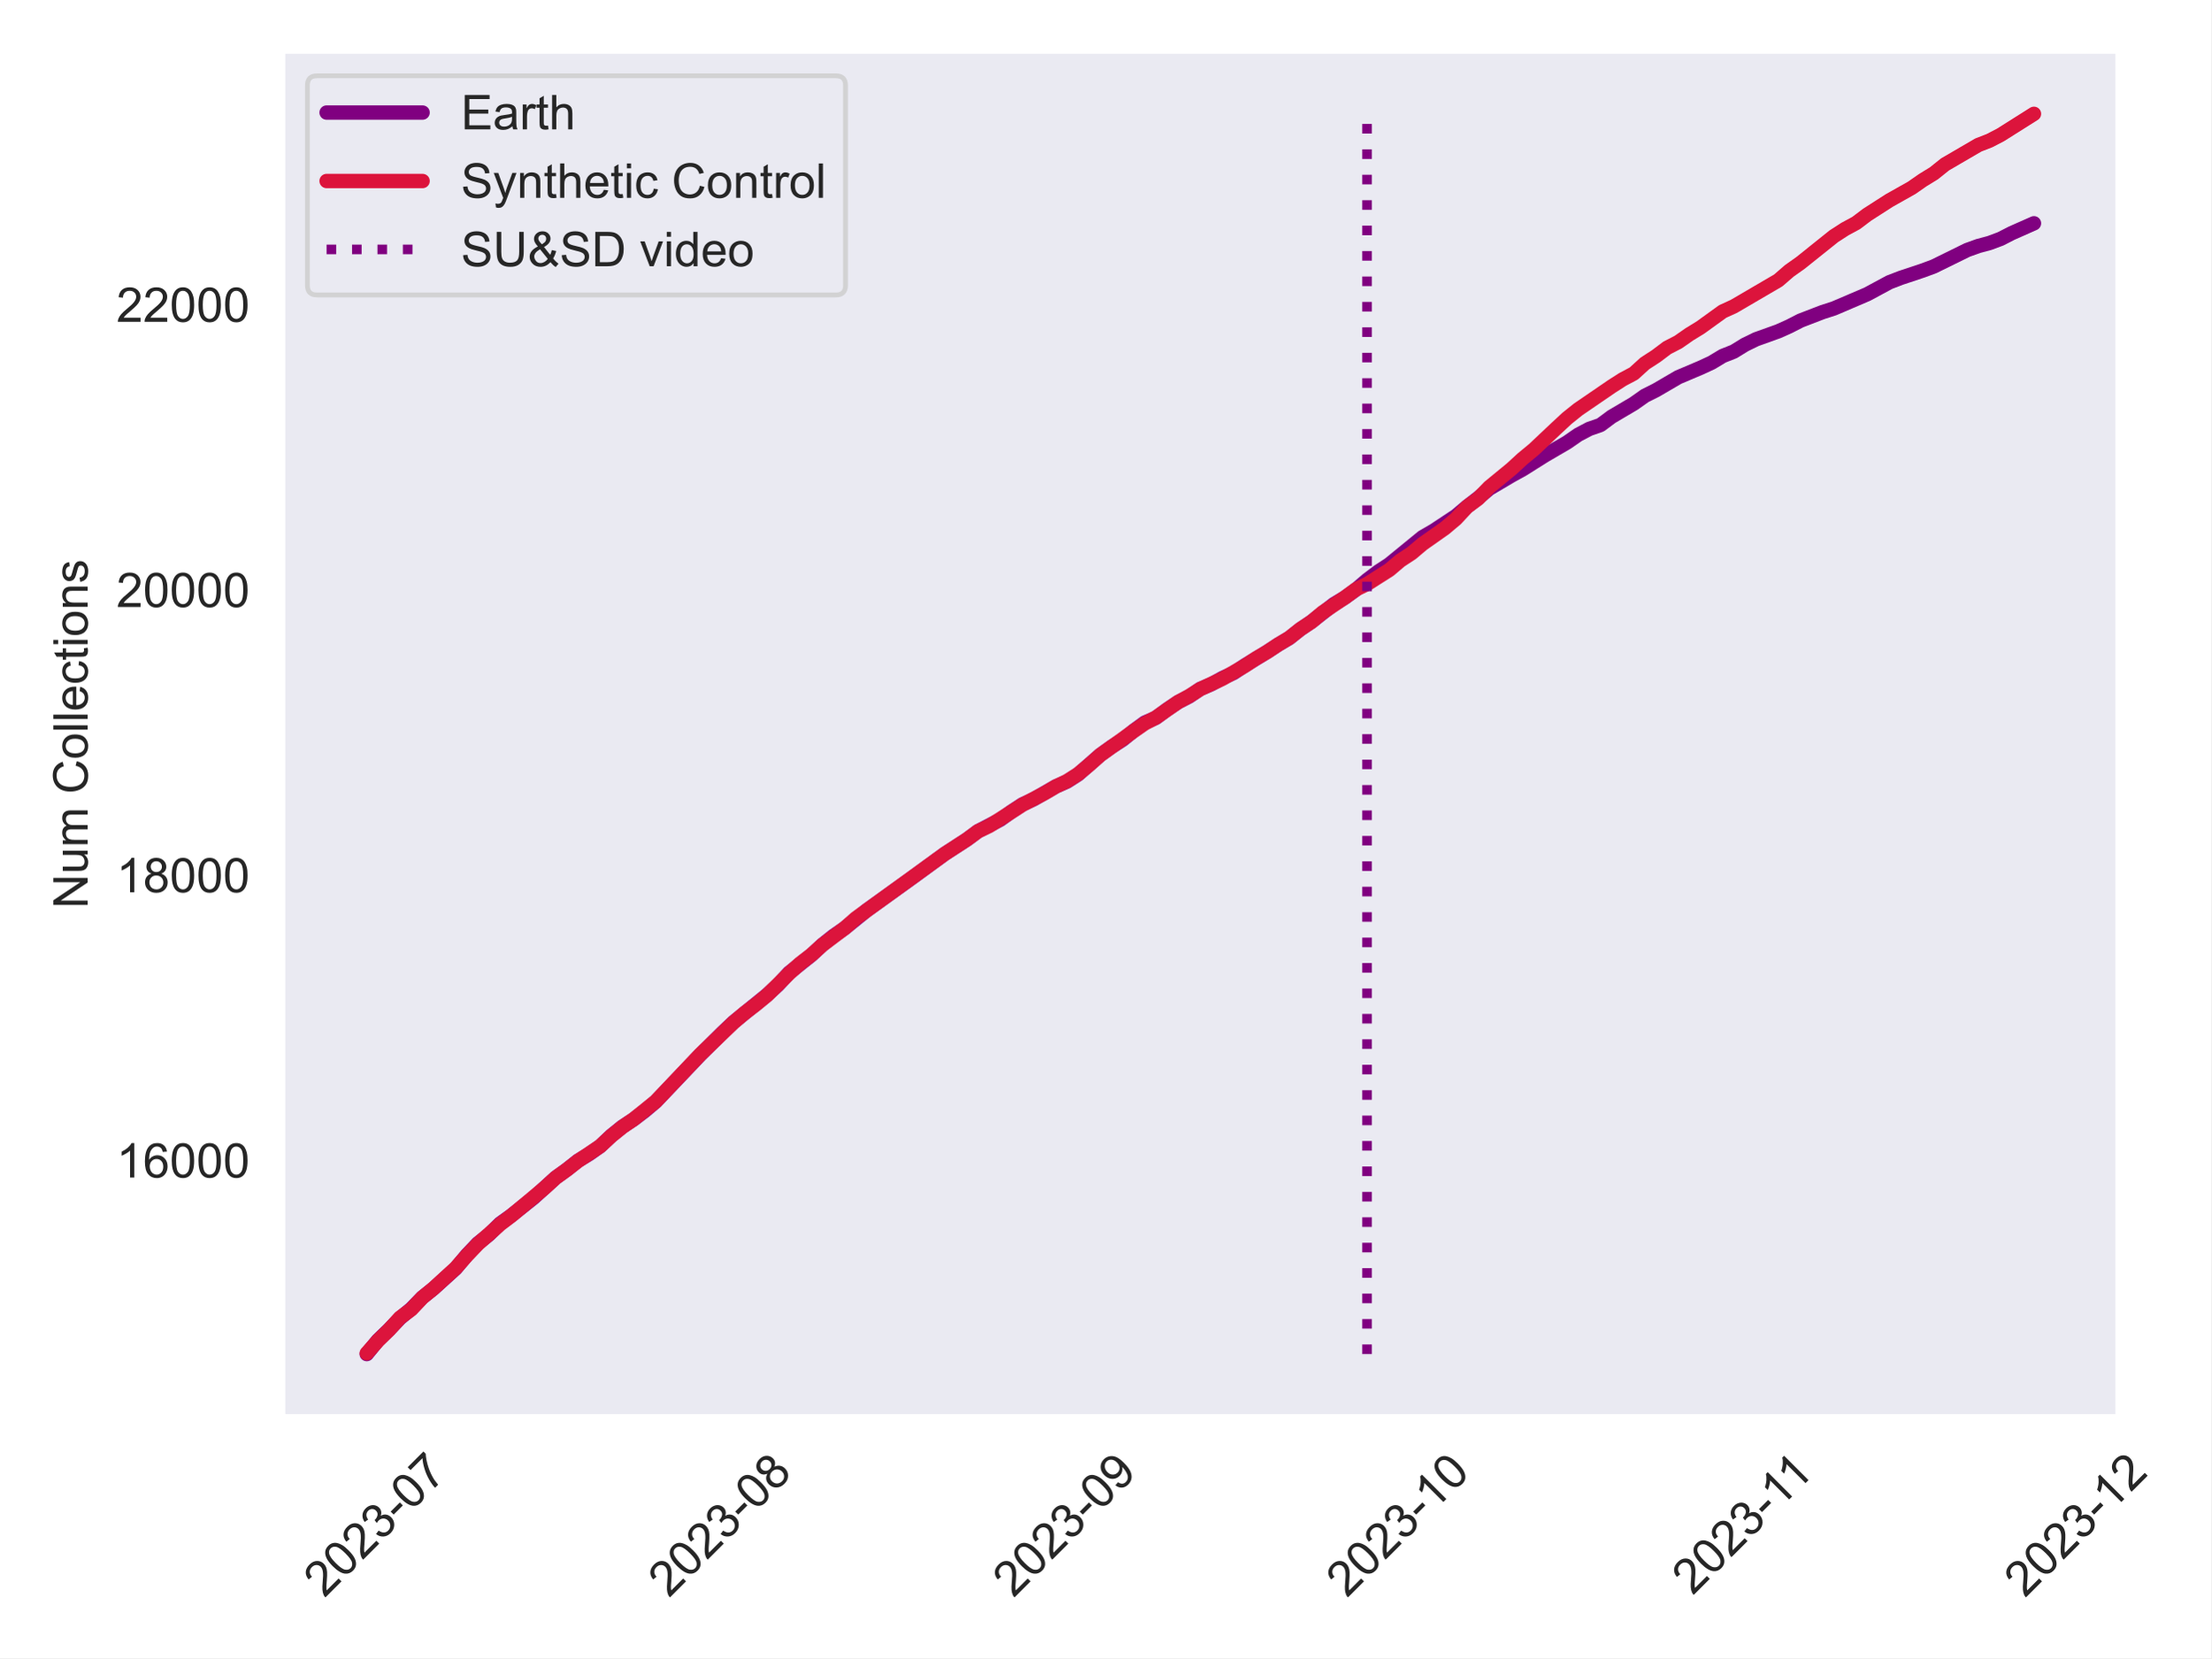
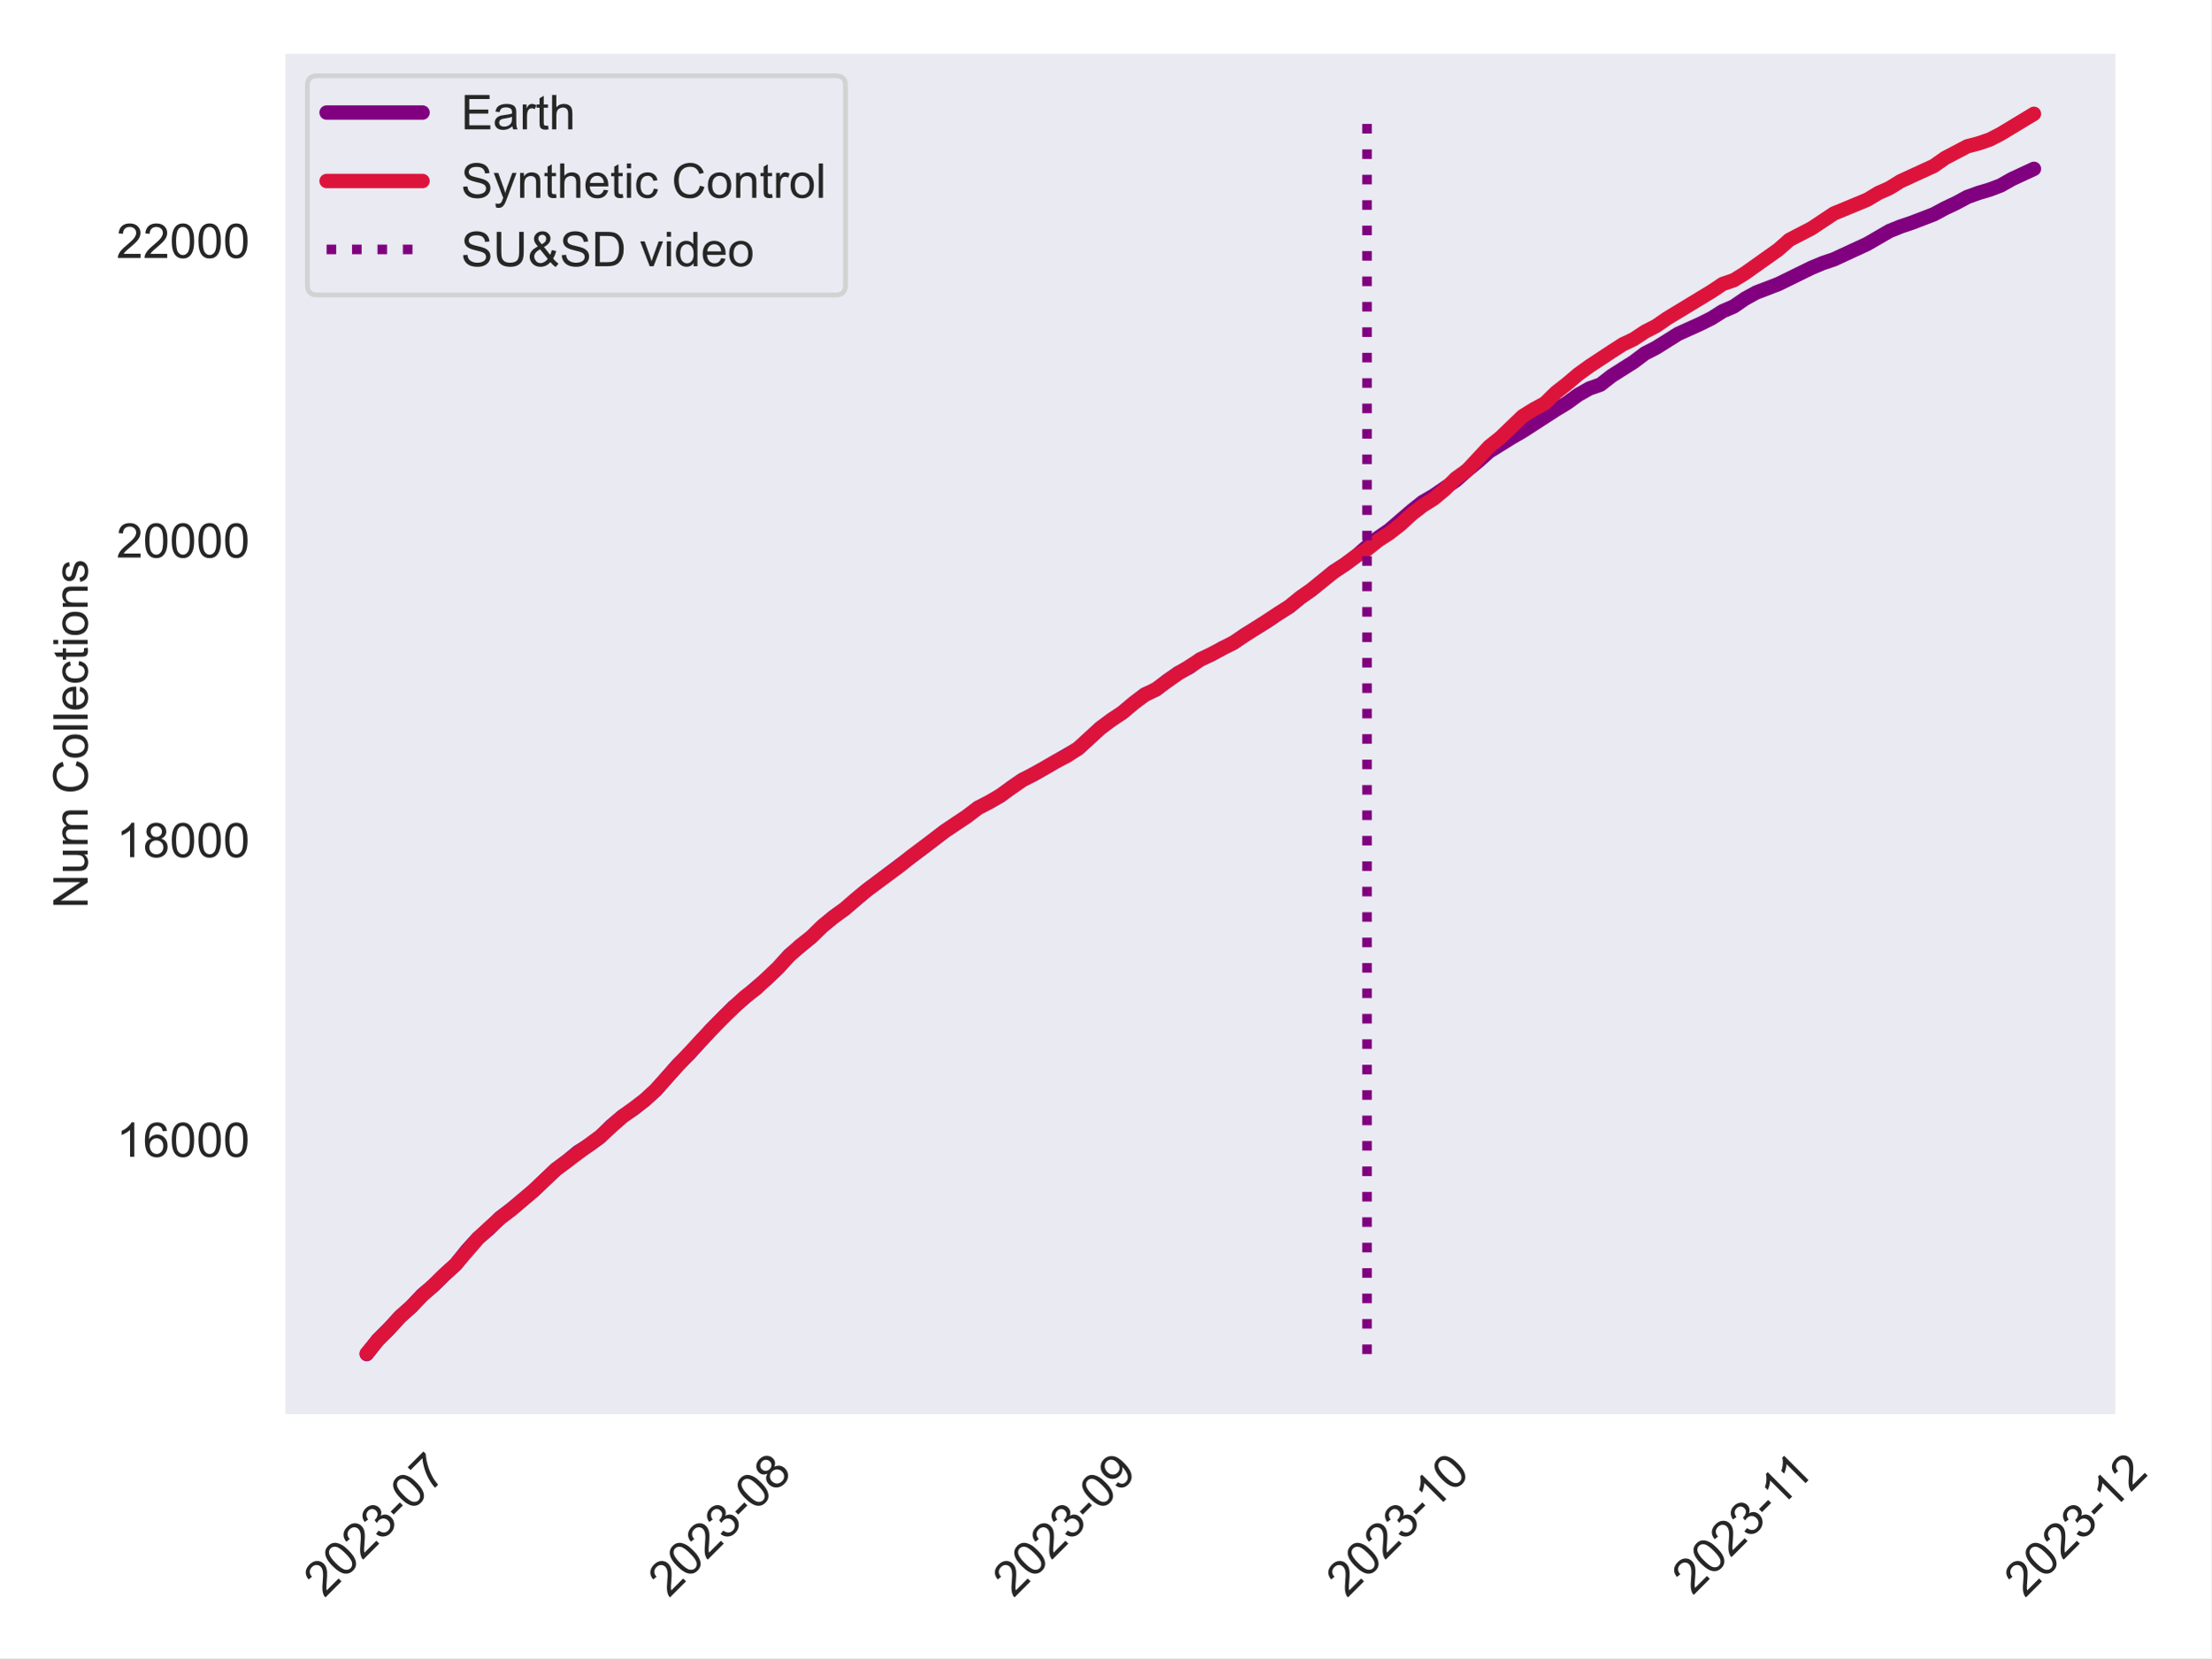
<svg xmlns="http://www.w3.org/2000/svg" xmlns:xlink="http://www.w3.org/1999/xlink" width="460.8pt" height="345.6pt" viewBox="0 0 460.8 345.6" version="1.1">
  <defs>
    <style type="text/css">*{stroke-linejoin: round; stroke-linecap: butt}</style>
  </defs>
  <g id="figure_1">
    <g id="patch_1">
      <path d="M 0 345.6  L 460.8 345.6  L 460.8 0  L 0 0  z " style="fill: #ffffff" />
    </g>
    <g id="axes_1">
      <g id="patch_2">
        <path d="M 59.06 295.153  L 441.252 295.153  L 441.252 10.8  L 59.06 10.8  z " style="fill: #eaeaf2" />
      </g>
      <g id="matplotlib.axis_1">
        <g id="xtick_1">
          <g id="text_1">
            <g style="fill: #262626" transform="translate(67.60289 333.1617) rotate(-45) scale(0.1 -0.1)">
              <defs>
                <path id="ArialMT-32" d="M 3222 541  L 3222 0  L 194 0  Q 188 203 259 391  Q 375 700 629 1000  Q 884 1300 1366 1694  Q 2113 2306 2375 2664  Q 2638 3022 2638 3341  Q 2638 3675 2398 3904  Q 2159 4134 1775 4134  Q 1369 4134 1125 3890  Q 881 3647 878 3216  L 300 3275  Q 359 3922 746 4261  Q 1134 4600 1788 4600  Q 2447 4600 2831 4234  Q 3216 3869 3216 3328  Q 3216 3053 3103 2787  Q 2991 2522 2730 2228  Q 2469 1934 1863 1422  Q 1356 997 1212 845  Q 1069 694 975 541  L 3222 541  z " transform="scale(0.015625)" />
                <path id="ArialMT-30" d="M 266 2259  Q 266 3072 433 3567  Q 600 4063 929 4331  Q 1259 4600 1759 4600  Q 2128 4600 2406 4451  Q 2684 4303 2865 4023  Q 3047 3744 3150 3342  Q 3253 2941 3253 2259  Q 3253 1453 3087 958  Q 2922 463 2592 192  Q 2263 -78 1759 -78  Q 1097 -78 719 397  Q 266 969 266 2259  z M 844 2259  Q 844 1131 1108 757  Q 1372 384 1759 384  Q 2147 384 2411 759  Q 2675 1134 2675 2259  Q 2675 3391 2411 3762  Q 2147 4134 1753 4134  Q 1366 4134 1134 3806  Q 844 3388 844 2259  z " transform="scale(0.015625)" />
                <path id="ArialMT-33" d="M 269 1209  L 831 1284  Q 928 806 1161 595  Q 1394 384 1728 384  Q 2125 384 2398 659  Q 2672 934 2672 1341  Q 2672 1728 2419 1979  Q 2166 2231 1775 2231  Q 1616 2231 1378 2169  L 1441 2663  Q 1497 2656 1531 2656  Q 1891 2656 2178 2843  Q 2466 3031 2466 3422  Q 2466 3731 2256 3934  Q 2047 4138 1716 4138  Q 1388 4138 1169 3931  Q 950 3725 888 3313  L 325 3413  Q 428 3978 793 4289  Q 1159 4600 1703 4600  Q 2078 4600 2393 4439  Q 2709 4278 2876 4000  Q 3044 3722 3044 3409  Q 3044 3113 2884 2869  Q 2725 2625 2413 2481  Q 2819 2388 3044 2092  Q 3269 1797 3269 1353  Q 3269 753 2831 336  Q 2394 -81 1725 -81  Q 1122 -81 723 278  Q 325 638 269 1209  z " transform="scale(0.015625)" />
                <path id="ArialMT-2d" d="M 203 1375  L 203 1941  L 1931 1941  L 1931 1375  L 203 1375  z " transform="scale(0.015625)" />
                <path id="ArialMT-37" d="M 303 3981  L 303 4522  L 3269 4522  L 3269 4084  Q 2831 3619 2401 2847  Q 1972 2075 1738 1259  Q 1569 684 1522 0  L 944 0  Q 953 541 1156 1306  Q 1359 2072 1739 2783  Q 2119 3494 2547 3981  L 303 3981  z " transform="scale(0.015625)" />
              </defs>
              <use xlink:href="#ArialMT-32" />
              <use xlink:href="#ArialMT-30" x="55.615" />
              <use xlink:href="#ArialMT-32" x="111.23" />
              <use xlink:href="#ArialMT-33" x="166.846" />
              <use xlink:href="#ArialMT-2d" x="222.461" />
              <use xlink:href="#ArialMT-30" x="255.762" />
              <use xlink:href="#ArialMT-37" x="311.377" />
            </g>
          </g>
        </g>
        <g id="xtick_2">
          <g id="text_2">
            <g style="fill: #262626" transform="translate(139.4086 333.1617) rotate(-45) scale(0.1 -0.1)">
              <defs>
                <path id="ArialMT-38" d="M 1131 2484  Q 781 2613 612 2850  Q 444 3088 444 3419  Q 444 3919 803 4259  Q 1163 4600 1759 4600  Q 2359 4600 2725 4251  Q 3091 3903 3091 3403  Q 3091 3084 2923 2848  Q 2756 2613 2416 2484  Q 2838 2347 3058 2040  Q 3278 1734 3278 1309  Q 3278 722 2862 322  Q 2447 -78 1769 -78  Q 1091 -78 675 323  Q 259 725 259 1325  Q 259 1772 486 2073  Q 713 2375 1131 2484  z M 1019 3438  Q 1019 3113 1228 2906  Q 1438 2700 1772 2700  Q 2097 2700 2305 2904  Q 2513 3109 2513 3406  Q 2513 3716 2298 3927  Q 2084 4138 1766 4138  Q 1444 4138 1231 3931  Q 1019 3725 1019 3438  z M 838 1322  Q 838 1081 952 856  Q 1066 631 1291 507  Q 1516 384 1775 384  Q 2178 384 2440 643  Q 2703 903 2703 1303  Q 2703 1709 2433 1975  Q 2163 2241 1756 2241  Q 1359 2241 1098 1978  Q 838 1716 838 1322  z " transform="scale(0.015625)" />
              </defs>
              <use xlink:href="#ArialMT-32" />
              <use xlink:href="#ArialMT-30" x="55.615" />
              <use xlink:href="#ArialMT-32" x="111.23" />
              <use xlink:href="#ArialMT-33" x="166.846" />
              <use xlink:href="#ArialMT-2d" x="222.461" />
              <use xlink:href="#ArialMT-30" x="255.762" />
              <use xlink:href="#ArialMT-38" x="311.377" />
            </g>
          </g>
        </g>
        <g id="xtick_3">
          <g id="text_3">
            <g style="fill: #262626" transform="translate(211.2143 333.1617) rotate(-45) scale(0.1 -0.1)">
              <defs>
                <path id="ArialMT-39" d="M 350 1059  L 891 1109  Q 959 728 1153 556  Q 1347 384 1650 384  Q 1909 384 2104 503  Q 2300 622 2425 820  Q 2550 1019 2634 1356  Q 2719 1694 2719 2044  Q 2719 2081 2716 2156  Q 2547 1888 2255 1720  Q 1963 1553 1622 1553  Q 1053 1553 659 1965  Q 266 2378 266 3053  Q 266 3750 677 4175  Q 1088 4600 1706 4600  Q 2153 4600 2523 4359  Q 2894 4119 3086 3673  Q 3278 3228 3278 2384  Q 3278 1506 3087 986  Q 2897 466 2520 194  Q 2144 -78 1638 -78  Q 1100 -78 759 220  Q 419 519 350 1059  z M 2653 3081  Q 2653 3566 2395 3850  Q 2138 4134 1775 4134  Q 1400 4134 1122 3828  Q 844 3522 844 3034  Q 844 2597 1108 2323  Q 1372 2050 1759 2050  Q 2150 2050 2401 2323  Q 2653 2597 2653 3081  z " transform="scale(0.015625)" />
              </defs>
              <use xlink:href="#ArialMT-32" />
              <use xlink:href="#ArialMT-30" x="55.615" />
              <use xlink:href="#ArialMT-32" x="111.23" />
              <use xlink:href="#ArialMT-33" x="166.846" />
              <use xlink:href="#ArialMT-2d" x="222.461" />
              <use xlink:href="#ArialMT-30" x="255.762" />
              <use xlink:href="#ArialMT-39" x="311.377" />
            </g>
          </g>
        </g>
        <g id="xtick_4">
          <g id="text_4">
            <g style="fill: #262626" transform="translate(280.7037 333.1617) rotate(-45) scale(0.1 -0.1)">
              <defs>
                <path id="ArialMT-31" d="M 2384 0  L 1822 0  L 1822 3584  Q 1619 3391 1289 3197  Q 959 3003 697 2906  L 697 3450  Q 1169 3672 1522 3987  Q 1875 4303 2022 4600  L 2384 4600  L 2384 0  z " transform="scale(0.015625)" />
              </defs>
              <use xlink:href="#ArialMT-32" />
              <use xlink:href="#ArialMT-30" x="55.615" />
              <use xlink:href="#ArialMT-32" x="111.23" />
              <use xlink:href="#ArialMT-33" x="166.846" />
              <use xlink:href="#ArialMT-2d" x="222.461" />
              <use xlink:href="#ArialMT-31" x="255.762" />
              <use xlink:href="#ArialMT-30" x="311.377" />
            </g>
          </g>
        </g>
        <g id="xtick_5">
          <g id="text_5">
            <g style="fill: #262626" transform="translate(352.7702 332.6402) rotate(-45) scale(0.1 -0.1)">
              <use xlink:href="#ArialMT-32" />
              <use xlink:href="#ArialMT-30" x="55.615" />
              <use xlink:href="#ArialMT-32" x="111.23" />
              <use xlink:href="#ArialMT-33" x="166.846" />
              <use xlink:href="#ArialMT-2d" x="222.461" />
              <use xlink:href="#ArialMT-31" x="255.762" />
              <use xlink:href="#ArialMT-31" x="304.002" />
            </g>
          </g>
        </g>
        <g id="xtick_6">
          <g id="text_6">
            <g style="fill: #262626" transform="translate(421.9988 333.1617) rotate(-45) scale(0.1 -0.1)">
              <use xlink:href="#ArialMT-32" />
              <use xlink:href="#ArialMT-30" x="55.615" />
              <use xlink:href="#ArialMT-32" x="111.23" />
              <use xlink:href="#ArialMT-33" x="166.846" />
              <use xlink:href="#ArialMT-2d" x="222.461" />
              <use xlink:href="#ArialMT-31" x="255.762" />
              <use xlink:href="#ArialMT-32" x="311.377" />
            </g>
          </g>
        </g>
      </g>
      <g id="matplotlib.axis_2">
        <g id="ytick_1">
          <g id="text_7">
-             <g style="fill: #262626" transform="translate(24.25531 245.4353) scale(0.1 -0.1)">
+             <g style="fill: #262626" transform="translate(24.25531 241.1204) scale(0.1 -0.1)">
              <defs>
                <path id="ArialMT-36" d="M 3184 3459  L 2625 3416  Q 2550 3747 2413 3897  Q 2184 4138 1850 4138  Q 1581 4138 1378 3988  Q 1113 3794 959 3422  Q 806 3050 800 2363  Q 1003 2672 1297 2822  Q 1591 2972 1913 2972  Q 2475 2972 2870 2558  Q 3266 2144 3266 1488  Q 3266 1056 3080 686  Q 2894 316 2569 119  Q 2244 -78 1831 -78  Q 1128 -78 684 439  Q 241 956 241 2144  Q 241 3472 731 4075  Q 1159 4600 1884 4600  Q 2425 4600 2770 4297  Q 3116 3994 3184 3459  z M 888 1484  Q 888 1194 1011 928  Q 1134 663 1356 523  Q 1578 384 1822 384  Q 2178 384 2434 671  Q 2691 959 2691 1453  Q 2691 1928 2437 2201  Q 2184 2475 1800 2475  Q 1419 2475 1153 2201  Q 888 1928 888 1484  z " transform="scale(0.015625)" />
              </defs>
              <use xlink:href="#ArialMT-31" />
              <use xlink:href="#ArialMT-36" x="55.615" />
              <use xlink:href="#ArialMT-30" x="111.23" />
              <use xlink:href="#ArialMT-30" x="166.846" />
              <use xlink:href="#ArialMT-30" x="222.461" />
            </g>
          </g>
        </g>
        <g id="ytick_2">
          <g id="text_8">
-             <g style="fill: #262626" transform="translate(24.25531 185.9783) scale(0.1 -0.1)">
+             <g style="fill: #262626" transform="translate(24.25531 178.6658) scale(0.1 -0.1)">
              <use xlink:href="#ArialMT-31" />
              <use xlink:href="#ArialMT-38" x="55.615" />
              <use xlink:href="#ArialMT-30" x="111.23" />
              <use xlink:href="#ArialMT-30" x="166.846" />
              <use xlink:href="#ArialMT-30" x="222.461" />
            </g>
          </g>
        </g>
        <g id="ytick_3">
          <g id="text_9">
-             <g style="fill: #262626" transform="translate(24.25531 126.5213) scale(0.1 -0.1)">
+             <g style="fill: #262626" transform="translate(24.25531 116.2113) scale(0.1 -0.1)">
              <use xlink:href="#ArialMT-32" />
              <use xlink:href="#ArialMT-30" x="55.615" />
              <use xlink:href="#ArialMT-30" x="111.23" />
              <use xlink:href="#ArialMT-30" x="166.846" />
              <use xlink:href="#ArialMT-30" x="222.461" />
            </g>
          </g>
        </g>
        <g id="ytick_4">
          <g id="text_10">
-             <g style="fill: #262626" transform="translate(24.25531 67.06425) scale(0.1 -0.1)">
+             <g style="fill: #262626" transform="translate(24.25531 53.75672) scale(0.1 -0.1)">
              <use xlink:href="#ArialMT-32" />
              <use xlink:href="#ArialMT-32" x="55.615" />
              <use xlink:href="#ArialMT-30" x="111.23" />
              <use xlink:href="#ArialMT-30" x="166.846" />
              <use xlink:href="#ArialMT-30" x="222.461" />
            </g>
          </g>
        </g>
        <g id="text_11">
          <g style="fill: #262626" transform="translate(18.26781 189.3764) rotate(-90) scale(0.1 -0.1)">
            <defs>
              <path id="ArialMT-4e" d="M 488 0  L 488 4581  L 1109 4581  L 3516 984  L 3516 4581  L 4097 4581  L 4097 0  L 3475 0  L 1069 3600  L 1069 0  L 488 0  z " transform="scale(0.015625)" />
              <path id="ArialMT-75" d="M 2597 0  L 2597 488  Q 2209 -75 1544 -75  Q 1250 -75 995 37  Q 741 150 617 320  Q 494 491 444 738  Q 409 903 409 1263  L 409 3319  L 972 3319  L 972 1478  Q 972 1038 1006 884  Q 1059 663 1231 536  Q 1403 409 1656 409  Q 1909 409 2131 539  Q 2353 669 2445 892  Q 2538 1116 2538 1541  L 2538 3319  L 3100 3319  L 3100 0  L 2597 0  z " transform="scale(0.015625)" />
              <path id="ArialMT-6d" d="M 422 0  L 422 3319  L 925 3319  L 925 2853  Q 1081 3097 1340 3245  Q 1600 3394 1931 3394  Q 2300 3394 2536 3241  Q 2772 3088 2869 2813  Q 3263 3394 3894 3394  Q 4388 3394 4653 3120  Q 4919 2847 4919 2278  L 4919 0  L 4359 0  L 4359 2091  Q 4359 2428 4304 2576  Q 4250 2725 4106 2815  Q 3963 2906 3769 2906  Q 3419 2906 3187 2673  Q 2956 2441 2956 1928  L 2956 0  L 2394 0  L 2394 2156  Q 2394 2531 2256 2718  Q 2119 2906 1806 2906  Q 1569 2906 1367 2781  Q 1166 2656 1075 2415  Q 984 2175 984 1722  L 984 0  L 422 0  z " transform="scale(0.015625)" />
              <path id="ArialMT-20" transform="scale(0.015625)" />
              <path id="ArialMT-43" d="M 3763 1606  L 4369 1453  Q 4178 706 3683 314  Q 3188 -78 2472 -78  Q 1731 -78 1267 223  Q 803 525 561 1097  Q 319 1669 319 2325  Q 319 3041 592 3573  Q 866 4106 1370 4382  Q 1875 4659 2481 4659  Q 3169 4659 3637 4309  Q 4106 3959 4291 3325  L 3694 3184  Q 3534 3684 3231 3912  Q 2928 4141 2469 4141  Q 1941 4141 1586 3887  Q 1231 3634 1087 3207  Q 944 2781 944 2328  Q 944 1744 1114 1308  Q 1284 872 1643 656  Q 2003 441 2422 441  Q 2931 441 3284 734  Q 3638 1028 3763 1606  z " transform="scale(0.015625)" />
              <path id="ArialMT-6f" d="M 213 1659  Q 213 2581 725 3025  Q 1153 3394 1769 3394  Q 2453 3394 2887 2945  Q 3322 2497 3322 1706  Q 3322 1066 3130 698  Q 2938 331 2570 128  Q 2203 -75 1769 -75  Q 1072 -75 642 372  Q 213 819 213 1659  z M 791 1659  Q 791 1022 1069 705  Q 1347 388 1769 388  Q 2188 388 2466 706  Q 2744 1025 2744 1678  Q 2744 2294 2464 2611  Q 2184 2928 1769 2928  Q 1347 2928 1069 2612  Q 791 2297 791 1659  z " transform="scale(0.015625)" />
              <path id="ArialMT-6c" d="M 409 0  L 409 4581  L 972 4581  L 972 0  L 409 0  z " transform="scale(0.015625)" />
              <path id="ArialMT-65" d="M 2694 1069  L 3275 997  Q 3138 488 2766 206  Q 2394 -75 1816 -75  Q 1088 -75 661 373  Q 234 822 234 1631  Q 234 2469 665 2931  Q 1097 3394 1784 3394  Q 2450 3394 2872 2941  Q 3294 2488 3294 1666  Q 3294 1616 3291 1516  L 816 1516  Q 847 969 1125 678  Q 1403 388 1819 388  Q 2128 388 2347 550  Q 2566 713 2694 1069  z M 847 1978  L 2700 1978  Q 2663 2397 2488 2606  Q 2219 2931 1791 2931  Q 1403 2931 1139 2672  Q 875 2413 847 1978  z " transform="scale(0.015625)" />
              <path id="ArialMT-63" d="M 2588 1216  L 3141 1144  Q 3050 572 2676 248  Q 2303 -75 1759 -75  Q 1078 -75 664 370  Q 250 816 250 1647  Q 250 2184 428 2587  Q 606 2991 970 3192  Q 1334 3394 1763 3394  Q 2303 3394 2647 3120  Q 2991 2847 3088 2344  L 2541 2259  Q 2463 2594 2264 2762  Q 2066 2931 1784 2931  Q 1359 2931 1093 2626  Q 828 2322 828 1663  Q 828 994 1084 691  Q 1341 388 1753 388  Q 2084 388 2306 591  Q 2528 794 2588 1216  z " transform="scale(0.015625)" />
              <path id="ArialMT-74" d="M 1650 503  L 1731 6  Q 1494 -44 1306 -44  Q 1000 -44 831 53  Q 663 150 594 308  Q 525 466 525 972  L 525 2881  L 113 2881  L 113 3319  L 525 3319  L 525 4141  L 1084 4478  L 1084 3319  L 1650 3319  L 1650 2881  L 1084 2881  L 1084 941  Q 1084 700 1114 631  Q 1144 563 1211 522  Q 1278 481 1403 481  Q 1497 481 1650 503  z " transform="scale(0.015625)" />
              <path id="ArialMT-69" d="M 425 3934  L 425 4581  L 988 4581  L 988 3934  L 425 3934  z M 425 0  L 425 3319  L 988 3319  L 988 0  L 425 0  z " transform="scale(0.015625)" />
              <path id="ArialMT-6e" d="M 422 0  L 422 3319  L 928 3319  L 928 2847  Q 1294 3394 1984 3394  Q 2284 3394 2536 3286  Q 2788 3178 2913 3003  Q 3038 2828 3088 2588  Q 3119 2431 3119 2041  L 3119 0  L 2556 0  L 2556 2019  Q 2556 2363 2490 2533  Q 2425 2703 2258 2804  Q 2091 2906 1866 2906  Q 1506 2906 1245 2678  Q 984 2450 984 1813  L 984 0  L 422 0  z " transform="scale(0.015625)" />
              <path id="ArialMT-73" d="M 197 991  L 753 1078  Q 800 744 1014 566  Q 1228 388 1613 388  Q 2000 388 2187 545  Q 2375 703 2375 916  Q 2375 1106 2209 1216  Q 2094 1291 1634 1406  Q 1016 1563 777 1677  Q 538 1791 414 1992  Q 291 2194 291 2438  Q 291 2659 392 2848  Q 494 3038 669 3163  Q 800 3259 1026 3326  Q 1253 3394 1513 3394  Q 1903 3394 2198 3281  Q 2494 3169 2634 2976  Q 2775 2784 2828 2463  L 2278 2388  Q 2241 2644 2061 2787  Q 1881 2931 1553 2931  Q 1166 2931 1000 2803  Q 834 2675 834 2503  Q 834 2394 903 2306  Q 972 2216 1119 2156  Q 1203 2125 1616 2013  Q 2213 1853 2448 1751  Q 2684 1650 2818 1456  Q 2953 1263 2953 975  Q 2953 694 2789 445  Q 2625 197 2315 61  Q 2006 -75 1616 -75  Q 969 -75 630 194  Q 291 463 197 991  z " transform="scale(0.015625)" />
            </defs>
            <use xlink:href="#ArialMT-4e" />
            <use xlink:href="#ArialMT-75" x="72.217" />
            <use xlink:href="#ArialMT-6d" x="127.832" />
            <use xlink:href="#ArialMT-20" x="211.133" />
            <use xlink:href="#ArialMT-43" x="238.916" />
            <use xlink:href="#ArialMT-6f" x="311.133" />
            <use xlink:href="#ArialMT-6c" x="366.748" />
            <use xlink:href="#ArialMT-6c" x="388.965" />
            <use xlink:href="#ArialMT-65" x="411.182" />
            <use xlink:href="#ArialMT-63" x="466.797" />
            <use xlink:href="#ArialMT-74" x="516.797" />
            <use xlink:href="#ArialMT-69" x="544.58" />
            <use xlink:href="#ArialMT-6f" x="566.797" />
            <use xlink:href="#ArialMT-6e" x="622.412" />
            <use xlink:href="#ArialMT-73" x="678.027" />
          </g>
        </g>
      </g>
      <g id="PolyCollection_1" />
      <g id="PolyCollection_2" />
      <g id="line2d_1">
-         <path d="M 76.432 282.228  L 78.749 279.374  L 81.065 277.144  L 83.381 274.736  L 85.698 272.804  L 88.014 270.426  L 90.33 268.582  L 94.963 264.391  L 97.279 261.596  L 99.595 259.158  L 101.912 257.315  L 104.228 255.026  L 106.544 253.361  L 111.177 249.675  L 115.81 245.454  L 118.126 243.789  L 120.442 241.946  L 122.759 240.548  L 125.075 238.913  L 127.391 236.713  L 129.708 234.84  L 132.024 233.324  L 134.34 231.57  L 136.656 229.608  L 145.922 219.857  L 150.554 215.249  L 152.871 213.049  L 159.82 207.401  L 162.136 205.29  L 164.452 202.763  L 169.085 199.077  L 171.401 196.907  L 173.718 195.064  L 176.034 193.458  L 180.666 189.713  L 189.932 183.053  L 196.881 177.97  L 201.513 174.967  L 203.83 173.243  L 208.462 170.835  L 210.779 169.17  L 213.095 167.654  L 215.411 166.584  L 220.044 163.908  L 222.36 162.897  L 224.676 161.411  L 229.309 157.338  L 231.625 155.673  L 233.942 154.187  L 236.258 152.314  L 238.574 150.62  L 240.891 149.609  L 243.207 147.885  L 245.523 146.339  L 247.84 145.15  L 250.156 143.574  L 252.472 142.593  L 254.788 141.315  L 257.105 140.244  L 259.421 138.698  L 264.054 135.874  L 266.37 134.358  L 268.686 132.991  L 271.003 131.147  L 273.319 129.572  L 277.952 125.945  L 280.268 124.548  L 282.584 122.883  L 284.901 120.891  L 287.217 119.137  L 289.533 117.621  L 296.482 111.943  L 298.798 110.605  L 303.431 107.543  L 305.747 105.581  L 308.064 103.797  L 310.38 101.835  L 315.013 99.1  L 317.329 97.822  L 321.962 94.908  L 326.594 92.203  L 328.911 90.598  L 331.227 89.379  L 333.543 88.576  L 335.859 86.852  L 340.492 84.117  L 342.808 82.482  L 345.125 81.322  L 349.757 78.617  L 354.39 76.655  L 356.706 75.585  L 359.023 74.188  L 361.339 73.266  L 363.655 71.839  L 365.972 70.709  L 370.604 69.045  L 372.92 68.004  L 375.237 66.815  L 379.869 65.031  L 382.186 64.288  L 389.135 61.315  L 393.767 58.818  L 396.084 57.926  L 400.716 56.38  L 403.033 55.518  L 409.981 52.099  L 412.298 51.267  L 414.614 50.643  L 416.93 49.78  L 419.247 48.591  L 423.879 46.54  L 423.879 46.54  " clip-path="url(#pd44842ddd7)" style="fill: none; stroke: #800080; stroke-width: 3; stroke-linecap: round" />
+         <path d="M 76.432 282.228  L 78.749 279.261  L 81.065 276.95  L 83.381 274.421  L 85.698 272.391  L 88.014 269.893  L 90.33 267.957  L 92.647 265.677  L 94.963 263.554  L 97.279 260.65  L 99.595 258.089  L 101.912 256.122  L 104.228 253.811  L 106.544 252.062  L 111.177 248.19  L 115.81 243.756  L 118.126 242.038  L 120.442 240.133  L 122.759 238.666  L 125.075 236.979  L 127.391 234.669  L 129.708 232.701  L 132.024 231.14  L 134.34 229.298  L 136.656 227.237  L 141.289 221.928  L 143.605 219.648  L 148.238 214.558  L 152.871 209.905  L 159.82 203.972  L 162.136 201.755  L 164.452 199.132  L 169.085 195.291  L 171.401 193.043  L 173.718 191.107  L 176.034 189.451  L 180.666 185.517  L 192.248 176.804  L 196.881 173.245  L 201.513 170.153  L 203.83 168.373  L 206.146 167.186  L 208.462 165.875  L 210.779 164.126  L 213.095 162.534  L 215.411 161.409  L 224.676 156.038  L 229.309 151.76  L 231.625 150.043  L 233.942 148.513  L 236.258 146.545  L 238.574 144.765  L 240.891 143.735  L 243.207 141.924  L 245.523 140.3  L 247.84 139.082  L 250.156 137.427  L 252.472 136.396  L 254.788 135.085  L 257.105 133.961  L 259.421 132.337  L 264.054 129.495  L 266.37 127.903  L 268.686 126.466  L 271.003 124.561  L 273.319 122.937  L 277.952 119.128  L 280.268 117.66  L 282.584 115.942  L 284.901 113.913  L 287.217 112.07  L 289.533 110.478  L 294.166 106.481  L 296.482 104.638  L 298.798 103.295  L 303.431 100.11  L 305.747 98.049  L 308.064 96.144  L 310.38 94.083  L 315.013 91.21  L 317.329 89.868  L 324.278 85.371  L 326.594 83.966  L 328.911 82.279  L 331.227 80.968  L 333.543 80.156  L 335.859 78.345  L 340.492 75.409  L 342.808 73.661  L 345.125 72.474  L 349.757 69.57  L 354.39 67.478  L 356.706 66.322  L 359.023 64.855  L 361.339 63.855  L 363.655 62.263  L 365.972 60.982  L 370.604 59.202  L 377.553 55.799  L 379.869 54.831  L 382.186 54.05  L 389.135 50.834  L 393.767 48.148  L 396.084 47.211  L 398.4 46.431  L 403.033 44.651  L 405.349 43.401  L 407.665 42.309  L 409.981 41.059  L 412.298 40.216  L 414.614 39.529  L 416.93 38.655  L 419.247 37.343  L 423.879 35.189  L 423.879 35.189  " clip-path="url(#p5aec070200)" style="fill: none; stroke: #800080; stroke-width: 3; stroke-linecap: round" />
      </g>
      <g id="line2d_2">
-         <path d="M 76.432 282.057  L 78.749 279.458  L 81.065 277.195  L 83.381 274.631  L 85.698 272.932  L 88.014 270.461  L 90.33 268.551  L 94.963 264.3  L 97.279 261.705  L 99.595 259.28  L 104.228 255.17  L 106.544 253.407  L 113.493 247.599  L 115.81 245.481  L 118.126 243.807  L 120.442 241.995  L 125.075 238.9  L 127.391 236.77  L 129.708 234.902  L 132.024 233.302  L 136.656 229.568  L 145.922 219.797  L 152.871 213.116  L 155.187 211.143  L 157.503 209.382  L 159.82 207.471  L 164.452 202.892  L 166.769 200.804  L 169.085 199.022  L 171.401 196.955  L 176.034 193.463  L 178.35 191.406  L 192.248 181.338  L 196.881 177.973  L 201.513 174.96  L 203.83 173.258  L 206.146 172.163  L 210.779 169.224  L 213.095 167.725  L 217.727 165.303  L 220.044 163.926  L 222.36 162.815  L 224.676 161.34  L 226.993 159.426  L 229.309 157.367  L 236.258 152.371  L 238.574 150.778  L 240.891 149.558  L 245.523 146.323  L 247.84 145.071  L 250.156 143.614  L 254.788 141.453  L 259.421 138.785  L 261.737 137.243  L 264.054 135.888  L 266.37 134.346  L 268.686 132.951  L 271.003 131.126  L 273.319 129.603  L 275.635 127.651  L 280.268 124.548  L 282.584 122.833  L 284.901 121.722  L 289.533 118.782  L 291.849 116.821  L 294.166 115.305  L 296.482 113.351  L 301.115 110.085  L 303.431 108.133  L 305.747 105.634  L 308.064 103.913  L 310.38 101.524  L 315.013 97.722  L 317.329 95.595  L 319.645 93.684  L 324.278 89.314  L 326.594 87.166  L 328.911 85.309  L 335.859 80.555  L 338.176 79.069  L 340.492 77.838  L 342.808 75.732  L 345.125 74.23  L 347.441 72.487  L 349.757 71.288  L 352.074 69.675  L 354.39 68.254  L 359.023 64.911  L 361.339 63.853  L 370.604 58.436  L 372.92 56.434  L 375.237 54.792  L 382.186 49.227  L 384.502 47.73  L 386.818 46.48  L 389.135 44.734  L 393.767 41.762  L 398.4 39.154  L 400.716 37.543  L 403.033 36.121  L 405.349 34.264  L 412.298 30.213  L 414.614 29.314  L 416.93 28.11  L 423.879 23.725  L 423.879 23.725  " clip-path="url(#pd44842ddd7)" style="fill: none; stroke: #dc143c; stroke-width: 3; stroke-linecap: round" />
+         <path d="M 76.432 282.106  L 78.749 279.308  L 81.065 277.011  L 83.381 274.466  L 85.698 272.33  L 88.014 269.984  L 90.33 267.887  L 92.647 265.614  L 94.963 263.529  L 99.595 258.152  L 101.912 255.945  L 104.228 253.901  L 106.544 252.133  L 111.177 248.165  L 115.81 243.788  L 125.075 236.88  L 129.708 232.749  L 134.34 229.325  L 136.656 227.135  L 141.289 222.044  L 145.922 217.05  L 150.554 212.212  L 155.187 207.814  L 157.503 206.118  L 162.136 201.693  L 164.452 199.246  L 166.769 197.081  L 169.085 195.304  L 171.401 193.012  L 173.718 191.162  L 176.034 189.456  L 178.35 187.41  L 180.666 185.528  L 187.615 180.403  L 189.932 178.484  L 194.564 175.028  L 196.881 173.254  L 201.513 170.146  L 203.83 168.395  L 206.146 167.186  L 208.462 165.796  L 213.095 162.592  L 217.727 160.065  L 220.044 158.717  L 222.36 157.541  L 224.676 155.994  L 229.309 151.791  L 231.625 150.037  L 233.942 148.504  L 236.258 146.551  L 238.574 144.86  L 240.891 143.65  L 245.523 140.382  L 250.156 137.489  L 254.788 135.147  L 257.105 133.909  L 268.686 126.407  L 271.003 124.548  L 273.319 122.903  L 277.952 119.217  L 280.268 117.642  L 282.584 115.914  L 284.901 114.5  L 287.217 112.647  L 289.533 111.143  L 291.849 109.34  L 294.166 107.201  L 296.482 105.398  L 298.798 103.945  L 301.115 102.015  L 303.431 99.672  L 305.747 98.03  L 310.38 93.048  L 312.696 91.202  L 317.329 86.747  L 319.645 85.307  L 321.962 84.055  L 324.278 81.784  L 326.594 79.976  L 328.911 78.012  L 331.227 76.337  L 335.859 73.28  L 338.176 71.788  L 340.492 70.681  L 342.808 69.148  L 345.125 67.952  L 347.441 66.354  L 356.706 60.733  L 359.023 59.187  L 361.339 58.391  L 363.655 56.96  L 370.604 52.028  L 372.92 49.986  L 377.553 47.583  L 382.186 44.504  L 389.135 41.628  L 391.451 40.235  L 393.767 39.201  L 396.084 37.769  L 403.033 34.572  L 405.349 32.941  L 409.981 30.503  L 412.298 29.893  L 414.614 29.108  L 416.93 27.921  L 423.879 23.725  L 423.879 23.725  " clip-path="url(#p5aec070200)" style="fill: none; stroke: #dc143c; stroke-width: 3; stroke-linecap: round" />
      </g>
      <g id="LineCollection_1">
-         <path d="M 284.901 282.228  L 284.901 23.725  " clip-path="url(#pd44842ddd7)" style="fill: none; stroke-dasharray: 2,3.3; stroke-dashoffset: 0; stroke: #800080; stroke-width: 2" />
+         <path d="M 284.901 282.228  L 284.901 23.725  " clip-path="url(#p5aec070200)" style="fill: none; stroke-dasharray: 2,3.3; stroke-dashoffset: 0; stroke: #800080; stroke-width: 2" />
      </g>
      <g id="patch_3">
        <path d="M 59.06 295.153  L 59.06 10.8  " style="fill: none; stroke: #ffffff; stroke-width: 0.8; stroke-linejoin: miter; stroke-linecap: square" />
      </g>
      <g id="patch_4">
        <path d="M 441.252 295.153  L 441.252 10.8  " style="fill: none; stroke: #ffffff; stroke-width: 0.8; stroke-linejoin: miter; stroke-linecap: square" />
      </g>
      <g id="patch_5">
        <path d="M 59.06 295.153  L 441.252 295.153  " style="fill: none; stroke: #ffffff; stroke-width: 0.8; stroke-linejoin: miter; stroke-linecap: square" />
      </g>
      <g id="patch_6">
        <path d="M 59.06 10.8  L 441.252 10.8  " style="fill: none; stroke: #ffffff; stroke-width: 0.8; stroke-linejoin: miter; stroke-linecap: square" />
      </g>
      <g id="legend_1">
        <g id="patch_7">
          <path d="M 66.06 61.475  L 174.204 61.475  Q 176.204 61.475 176.204 59.475  L 176.204 17.8  Q 176.204 15.8 174.204 15.8  L 66.06 15.8  Q 64.06 15.8 64.06 17.8  L 64.06 59.475  Q 64.06 61.475 66.06 61.475  z " style="fill: #eaeaf2; opacity: 0.8; stroke: #cccccc; stroke-linejoin: miter" />
        </g>
        <g id="line2d_3">
          <path d="M 68.06 23.458  L 78.06 23.458  L 88.06 23.458  " style="fill: none; stroke: #800080; stroke-width: 3; stroke-linecap: round" />
        </g>
        <g id="text_12">
          <g style="fill: #262626" transform="translate(96.06 26.95781) scale(0.1 -0.1)">
            <defs>
              <path id="ArialMT-45" d="M 506 0  L 506 4581  L 3819 4581  L 3819 4041  L 1113 4041  L 1113 2638  L 3647 2638  L 3647 2100  L 1113 2100  L 1113 541  L 3925 541  L 3925 0  L 506 0  z " transform="scale(0.015625)" />
              <path id="ArialMT-61" d="M 2588 409  Q 2275 144 1986 34  Q 1697 -75 1366 -75  Q 819 -75 525 192  Q 231 459 231 875  Q 231 1119 342 1320  Q 453 1522 633 1644  Q 813 1766 1038 1828  Q 1203 1872 1538 1913  Q 2219 1994 2541 2106  Q 2544 2222 2544 2253  Q 2544 2597 2384 2738  Q 2169 2928 1744 2928  Q 1347 2928 1158 2789  Q 969 2650 878 2297  L 328 2372  Q 403 2725 575 2942  Q 747 3159 1072 3276  Q 1397 3394 1825 3394  Q 2250 3394 2515 3294  Q 2781 3194 2906 3042  Q 3031 2891 3081 2659  Q 3109 2516 3109 2141  L 3109 1391  Q 3109 606 3145 398  Q 3181 191 3288 0  L 2700 0  Q 2613 175 2588 409  z M 2541 1666  Q 2234 1541 1622 1453  Q 1275 1403 1131 1340  Q 988 1278 909 1158  Q 831 1038 831 891  Q 831 666 1001 516  Q 1172 366 1500 366  Q 1825 366 2078 508  Q 2331 650 2450 897  Q 2541 1088 2541 1459  L 2541 1666  z " transform="scale(0.015625)" />
              <path id="ArialMT-72" d="M 416 0  L 416 3319  L 922 3319  L 922 2816  Q 1116 3169 1280 3281  Q 1444 3394 1641 3394  Q 1925 3394 2219 3213  L 2025 2691  Q 1819 2813 1613 2813  Q 1428 2813 1281 2702  Q 1134 2591 1072 2394  Q 978 2094 978 1738  L 978 0  L 416 0  z " transform="scale(0.015625)" />
              <path id="ArialMT-68" d="M 422 0  L 422 4581  L 984 4581  L 984 2938  Q 1378 3394 1978 3394  Q 2347 3394 2619 3248  Q 2891 3103 3008 2847  Q 3125 2591 3125 2103  L 3125 0  L 2563 0  L 2563 2103  Q 2563 2525 2380 2717  Q 2197 2909 1863 2909  Q 1613 2909 1392 2779  Q 1172 2650 1078 2428  Q 984 2206 984 1816  L 984 0  L 422 0  z " transform="scale(0.015625)" />
            </defs>
            <use xlink:href="#ArialMT-45" />
            <use xlink:href="#ArialMT-61" x="66.699" />
            <use xlink:href="#ArialMT-72" x="122.314" />
            <use xlink:href="#ArialMT-74" x="155.615" />
            <use xlink:href="#ArialMT-68" x="183.398" />
          </g>
        </g>
        <g id="line2d_4">
          <path d="M 68.06 37.725  L 78.06 37.725  L 88.06 37.725  " style="fill: none; stroke: #dc143c; stroke-width: 3; stroke-linecap: round" />
        </g>
        <g id="text_13">
          <g style="fill: #262626" transform="translate(96.06 41.225) scale(0.1 -0.1)">
            <defs>
              <path id="ArialMT-53" d="M 288 1472  L 859 1522  Q 900 1178 1048 958  Q 1197 738 1509 602  Q 1822 466 2213 466  Q 2559 466 2825 569  Q 3091 672 3220 851  Q 3350 1031 3350 1244  Q 3350 1459 3225 1620  Q 3100 1781 2813 1891  Q 2628 1963 1997 2114  Q 1366 2266 1113 2400  Q 784 2572 623 2826  Q 463 3081 463 3397  Q 463 3744 659 4045  Q 856 4347 1234 4503  Q 1613 4659 2075 4659  Q 2584 4659 2973 4495  Q 3363 4331 3572 4012  Q 3781 3694 3797 3291  L 3216 3247  Q 3169 3681 2898 3903  Q 2628 4125 2100 4125  Q 1550 4125 1298 3923  Q 1047 3722 1047 3438  Q 1047 3191 1225 3031  Q 1400 2872 2139 2705  Q 2878 2538 3153 2413  Q 3553 2228 3743 1945  Q 3934 1663 3934 1294  Q 3934 928 3725 604  Q 3516 281 3123 101  Q 2731 -78 2241 -78  Q 1619 -78 1198 103  Q 778 284 539 648  Q 300 1013 288 1472  z " transform="scale(0.015625)" />
              <path id="ArialMT-79" d="M 397 -1278  L 334 -750  Q 519 -800 656 -800  Q 844 -800 956 -737  Q 1069 -675 1141 -563  Q 1194 -478 1313 -144  Q 1328 -97 1363 -6  L 103 3319  L 709 3319  L 1400 1397  Q 1534 1031 1641 628  Q 1738 1016 1872 1384  L 2581 3319  L 3144 3319  L 1881 -56  Q 1678 -603 1566 -809  Q 1416 -1088 1222 -1217  Q 1028 -1347 759 -1347  Q 597 -1347 397 -1278  z " transform="scale(0.015625)" />
            </defs>
            <use xlink:href="#ArialMT-53" />
            <use xlink:href="#ArialMT-79" x="66.699" />
            <use xlink:href="#ArialMT-6e" x="116.699" />
            <use xlink:href="#ArialMT-74" x="172.314" />
            <use xlink:href="#ArialMT-68" x="200.098" />
            <use xlink:href="#ArialMT-65" x="255.713" />
            <use xlink:href="#ArialMT-74" x="311.328" />
            <use xlink:href="#ArialMT-69" x="339.111" />
            <use xlink:href="#ArialMT-63" x="361.328" />
            <use xlink:href="#ArialMT-20" x="411.328" />
            <use xlink:href="#ArialMT-43" x="439.111" />
            <use xlink:href="#ArialMT-6f" x="511.328" />
            <use xlink:href="#ArialMT-6e" x="566.943" />
            <use xlink:href="#ArialMT-74" x="622.559" />
            <use xlink:href="#ArialMT-72" x="650.342" />
            <use xlink:href="#ArialMT-6f" x="683.643" />
            <use xlink:href="#ArialMT-6c" x="739.258" />
          </g>
        </g>
        <g id="line2d_5">
          <path d="M 68.06 51.987  L 88.06 51.987  " style="fill: none; stroke-dasharray: 2,3.3; stroke-dashoffset: 0; stroke: #800080; stroke-width: 2" />
        </g>
        <g id="text_14">
          <g style="fill: #262626" transform="translate(96.06 55.4875) scale(0.1 -0.1)">
            <defs>
              <path id="ArialMT-55" d="M 3500 4581  L 4106 4581  L 4106 1934  Q 4106 1244 3950 837  Q 3794 431 3386 176  Q 2978 -78 2316 -78  Q 1672 -78 1262 144  Q 853 366 678 786  Q 503 1206 503 1934  L 503 4581  L 1109 4581  L 1109 1938  Q 1109 1341 1220 1058  Q 1331 775 1601 622  Q 1872 469 2263 469  Q 2931 469 3215 772  Q 3500 1075 3500 1938  L 3500 4581  z " transform="scale(0.015625)" />
              <path id="ArialMT-26" d="M 3041 541  Q 2763 231 2434 76  Q 2106 -78 1725 -78  Q 1022 -78 609 397  Q 275 784 275 1263  Q 275 1688 548 2030  Q 822 2372 1366 2631  Q 1056 2988 953 3209  Q 850 3431 850 3638  Q 850 4050 1173 4354  Q 1497 4659 1988 4659  Q 2456 4659 2754 4371  Q 3053 4084 3053 3681  Q 3053 3028 2188 2566  L 3009 1519  Q 3150 1794 3228 2156  L 3813 2031  Q 3663 1431 3406 1044  Q 3722 625 4122 341  L 3744 -106  Q 3403 113 3041 541  z M 1897 2928  Q 2263 3144 2370 3306  Q 2478 3469 2478 3666  Q 2478 3900 2329 4048  Q 2181 4197 1959 4197  Q 1731 4197 1579 4050  Q 1428 3903 1428 3691  Q 1428 3584 1483 3467  Q 1538 3350 1647 3219  L 1897 2928  z M 2688 984  L 1656 2263  Q 1200 1991 1040 1758  Q 881 1525 881 1297  Q 881 1019 1103 719  Q 1325 419 1731 419  Q 1984 419 2254 576  Q 2525 734 2688 984  z " transform="scale(0.015625)" />
              <path id="ArialMT-44" d="M 494 0  L 494 4581  L 2072 4581  Q 2606 4581 2888 4516  Q 3281 4425 3559 4188  Q 3922 3881 4101 3404  Q 4281 2928 4281 2316  Q 4281 1794 4159 1391  Q 4038 988 3847 723  Q 3656 459 3429 307  Q 3203 156 2883 78  Q 2563 0 2147 0  L 494 0  z M 1100 541  L 2078 541  Q 2531 541 2789 625  Q 3047 709 3200 863  Q 3416 1078 3536 1442  Q 3656 1806 3656 2325  Q 3656 3044 3420 3430  Q 3184 3816 2847 3947  Q 2603 4041 2063 4041  L 1100 4041  L 1100 541  z " transform="scale(0.015625)" />
              <path id="ArialMT-76" d="M 1344 0  L 81 3319  L 675 3319  L 1388 1331  Q 1503 1009 1600 663  Q 1675 925 1809 1294  L 2547 3319  L 3125 3319  L 1869 0  L 1344 0  z " transform="scale(0.015625)" />
              <path id="ArialMT-64" d="M 2575 0  L 2575 419  Q 2259 -75 1647 -75  Q 1250 -75 917 144  Q 584 363 401 755  Q 219 1147 219 1656  Q 219 2153 384 2558  Q 550 2963 881 3178  Q 1213 3394 1622 3394  Q 1922 3394 2156 3267  Q 2391 3141 2538 2938  L 2538 4581  L 3097 4581  L 3097 0  L 2575 0  z M 797 1656  Q 797 1019 1065 703  Q 1334 388 1700 388  Q 2069 388 2326 689  Q 2584 991 2584 1609  Q 2584 2291 2321 2609  Q 2059 2928 1675 2928  Q 1300 2928 1048 2622  Q 797 2316 797 1656  z " transform="scale(0.015625)" />
            </defs>
            <use xlink:href="#ArialMT-53" />
            <use xlink:href="#ArialMT-55" x="66.699" />
            <use xlink:href="#ArialMT-26" x="138.916" />
            <use xlink:href="#ArialMT-53" x="205.615" />
            <use xlink:href="#ArialMT-44" x="272.314" />
            <use xlink:href="#ArialMT-20" x="344.531" />
            <use xlink:href="#ArialMT-76" x="372.314" />
            <use xlink:href="#ArialMT-69" x="422.314" />
            <use xlink:href="#ArialMT-64" x="444.531" />
            <use xlink:href="#ArialMT-65" x="500.146" />
            <use xlink:href="#ArialMT-6f" x="555.762" />
          </g>
        </g>
      </g>
    </g>
  </g>
  <defs>
-     <clipPath id="pd44842ddd7">
+     <clipPath id="p5aec070200">
      <rect x="59.06" y="10.8" width="382.192" height="284.353" />
    </clipPath>
  </defs>
</svg>
